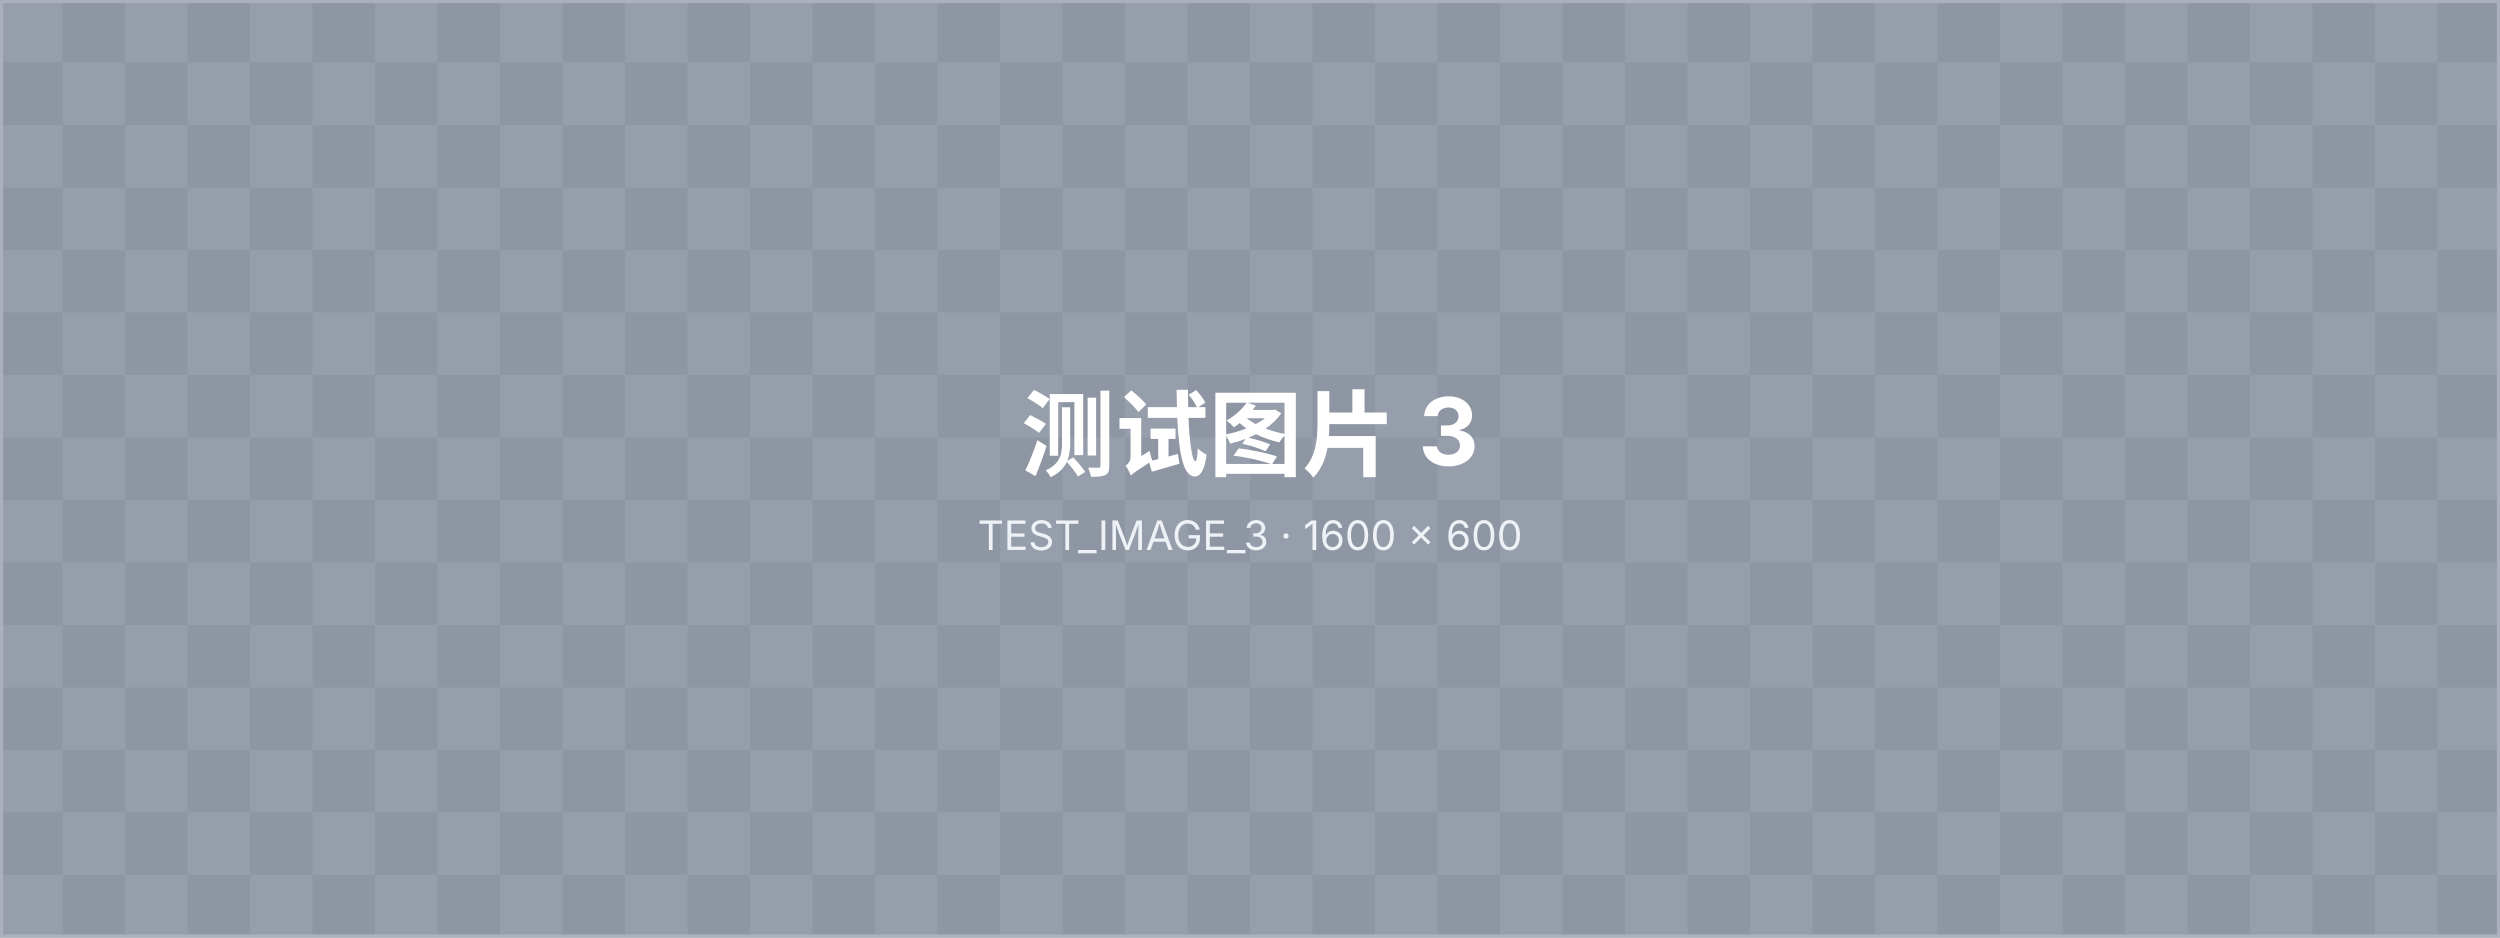
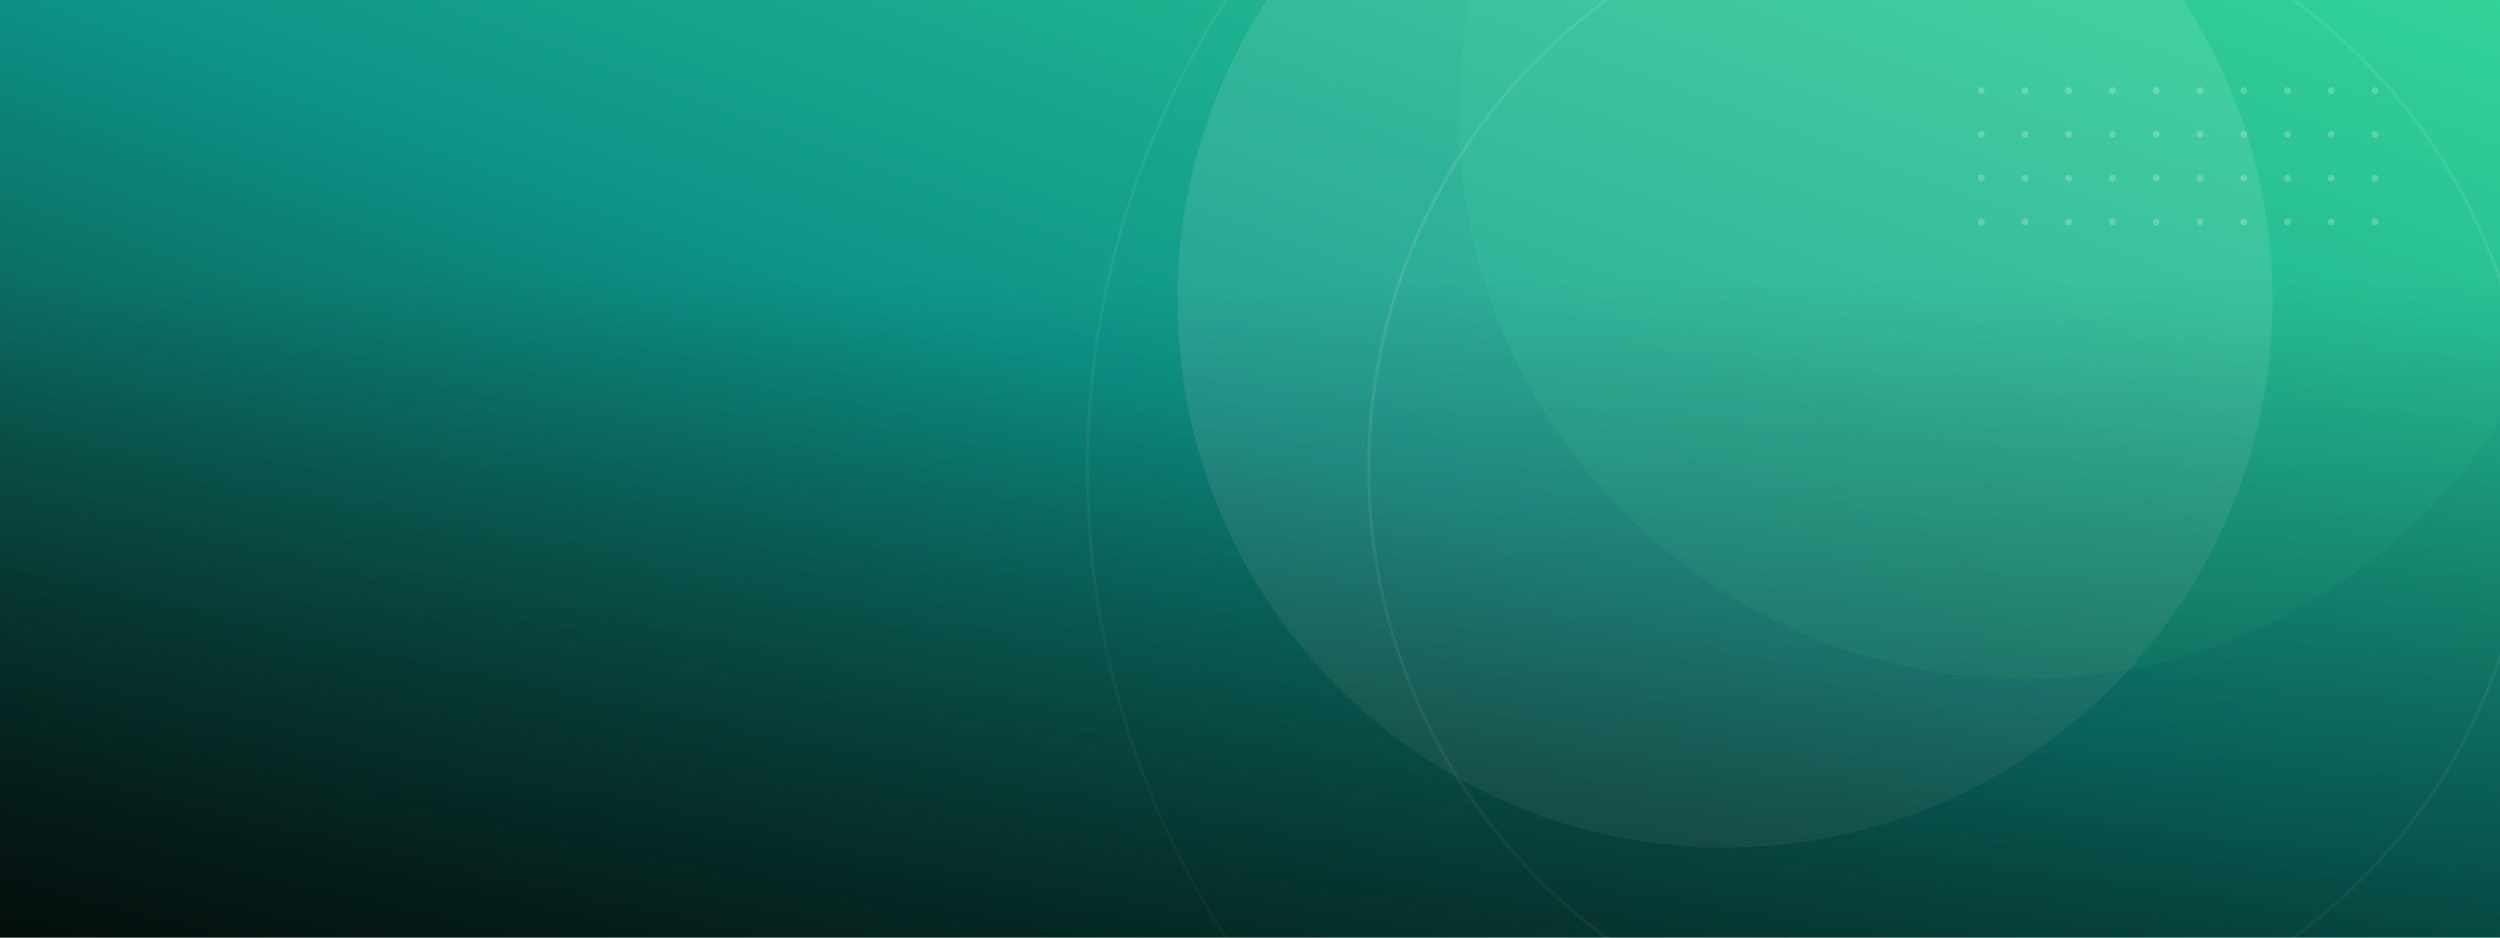
- <svg xmlns="http://www.w3.org/2000/svg" viewBox="0 0 1600 600" width="1600" height="600" role="img" aria-label="测试图片 3">
+ <svg xmlns="http://www.w3.org/2000/svg" viewBox="0 0 1600 600" width="1600" height="600" role="img" aria-hidden="true">
  <defs>
-     <pattern id="chk" width="80" height="80" patternUnits="userSpaceOnUse">
-       <rect width="80" height="80" fill="#8f96a3" />
-       <rect width="40" height="40" fill="#979eab" />
-       <rect x="40" y="40" width="40" height="40" fill="#979eab" />
-     </pattern>
+     <linearGradient id="b3026" x1="0" y1="1" x2="1" y2="0">
+       <stop offset="0" stop-color="#071c17" />
+       <stop offset="0.52" stop-color="#0d9488" />
+       <stop offset="1" stop-color="#34d399" />
+     </linearGradient>
+     <linearGradient id="b3026s" x1="0" y1="0" x2="0" y2="1">
+       <stop offset="0.3" stop-color="#000000" stop-opacity="0" />
+       <stop offset="1" stop-color="#000000" stop-opacity="0.5" />
+     </linearGradient>
  </defs>
-   <rect width="1600" height="600" fill="url(#chk)" />
-   <rect x="1" y="1" width="1598" height="598" fill="none" stroke="#aab1bd" stroke-width="2" />
-   <g font-family="system-ui, -apple-system, 'Segoe UI', 'PingFang SC', 'Microsoft YaHei', sans-serif" text-anchor="middle">
-     <text x="800" y="300" font-size="60" font-weight="700" fill="#ffffff">测试图片 3</text>
-     <text x="800" y="352" font-size="26" fill="#eef1f6">TEST_IMAGE_3 · 1600 × 600</text>
-   </g>
+   <rect width="1600" height="600" fill="url(#b3026)" />
+   <circle cx="1248" cy="300" r="372" fill="none" stroke="#ffffff" stroke-opacity="0.1" stroke-width="2" />
+   <circle cx="1248" cy="300" r="552" fill="none" stroke="#ffffff" stroke-opacity="0.06" stroke-width="2" />
+   <circle cx="81%" cy="12%" r="30%" fill="#34d399" opacity="0.16" />
+   <circle cx="69%" cy="32%" r="29%" fill="#ffffff" opacity="0.1" />
+   <circle cx="1268" cy="58" r="2.2" fill="#ffffff" opacity="0.22" />
+   <circle cx="1296" cy="58" r="2.2" fill="#ffffff" opacity="0.22" />
+   <circle cx="1324" cy="58" r="2.2" fill="#ffffff" opacity="0.22" />
+   <circle cx="1352" cy="58" r="2.2" fill="#ffffff" opacity="0.22" />
+   <circle cx="1380" cy="58" r="2.2" fill="#ffffff" opacity="0.22" />
+   <circle cx="1408" cy="58" r="2.2" fill="#ffffff" opacity="0.22" />
+   <circle cx="1436" cy="58" r="2.2" fill="#ffffff" opacity="0.22" />
+   <circle cx="1464" cy="58" r="2.2" fill="#ffffff" opacity="0.22" />
+   <circle cx="1492" cy="58" r="2.2" fill="#ffffff" opacity="0.22" />
+   <circle cx="1520" cy="58" r="2.2" fill="#ffffff" opacity="0.22" />
+   <circle cx="1268" cy="86" r="2.2" fill="#ffffff" opacity="0.22" />
+   <circle cx="1296" cy="86" r="2.2" fill="#ffffff" opacity="0.22" />
+   <circle cx="1324" cy="86" r="2.2" fill="#ffffff" opacity="0.22" />
+   <circle cx="1352" cy="86" r="2.2" fill="#ffffff" opacity="0.22" />
+   <circle cx="1380" cy="86" r="2.2" fill="#ffffff" opacity="0.22" />
+   <circle cx="1408" cy="86" r="2.2" fill="#ffffff" opacity="0.22" />
+   <circle cx="1436" cy="86" r="2.2" fill="#ffffff" opacity="0.22" />
+   <circle cx="1464" cy="86" r="2.2" fill="#ffffff" opacity="0.22" />
+   <circle cx="1492" cy="86" r="2.2" fill="#ffffff" opacity="0.22" />
+   <circle cx="1520" cy="86" r="2.2" fill="#ffffff" opacity="0.22" />
+   <circle cx="1268" cy="114" r="2.2" fill="#ffffff" opacity="0.22" />
+   <circle cx="1296" cy="114" r="2.2" fill="#ffffff" opacity="0.22" />
+   <circle cx="1324" cy="114" r="2.2" fill="#ffffff" opacity="0.22" />
+   <circle cx="1352" cy="114" r="2.2" fill="#ffffff" opacity="0.22" />
+   <circle cx="1380" cy="114" r="2.2" fill="#ffffff" opacity="0.22" />
+   <circle cx="1408" cy="114" r="2.2" fill="#ffffff" opacity="0.22" />
+   <circle cx="1436" cy="114" r="2.2" fill="#ffffff" opacity="0.22" />
+   <circle cx="1464" cy="114" r="2.2" fill="#ffffff" opacity="0.22" />
+   <circle cx="1492" cy="114" r="2.2" fill="#ffffff" opacity="0.22" />
+   <circle cx="1520" cy="114" r="2.2" fill="#ffffff" opacity="0.22" />
+   <circle cx="1268" cy="142" r="2.2" fill="#ffffff" opacity="0.22" />
+   <circle cx="1296" cy="142" r="2.2" fill="#ffffff" opacity="0.22" />
+   <circle cx="1324" cy="142" r="2.2" fill="#ffffff" opacity="0.22" />
+   <circle cx="1352" cy="142" r="2.2" fill="#ffffff" opacity="0.22" />
+   <circle cx="1380" cy="142" r="2.2" fill="#ffffff" opacity="0.22" />
+   <circle cx="1408" cy="142" r="2.2" fill="#ffffff" opacity="0.22" />
+   <circle cx="1436" cy="142" r="2.2" fill="#ffffff" opacity="0.22" />
+   <circle cx="1464" cy="142" r="2.2" fill="#ffffff" opacity="0.22" />
+   <circle cx="1492" cy="142" r="2.2" fill="#ffffff" opacity="0.22" />
+   <circle cx="1520" cy="142" r="2.2" fill="#ffffff" opacity="0.22" />
+   <rect width="1600" height="600" fill="url(#b3026s)" />
</svg>
